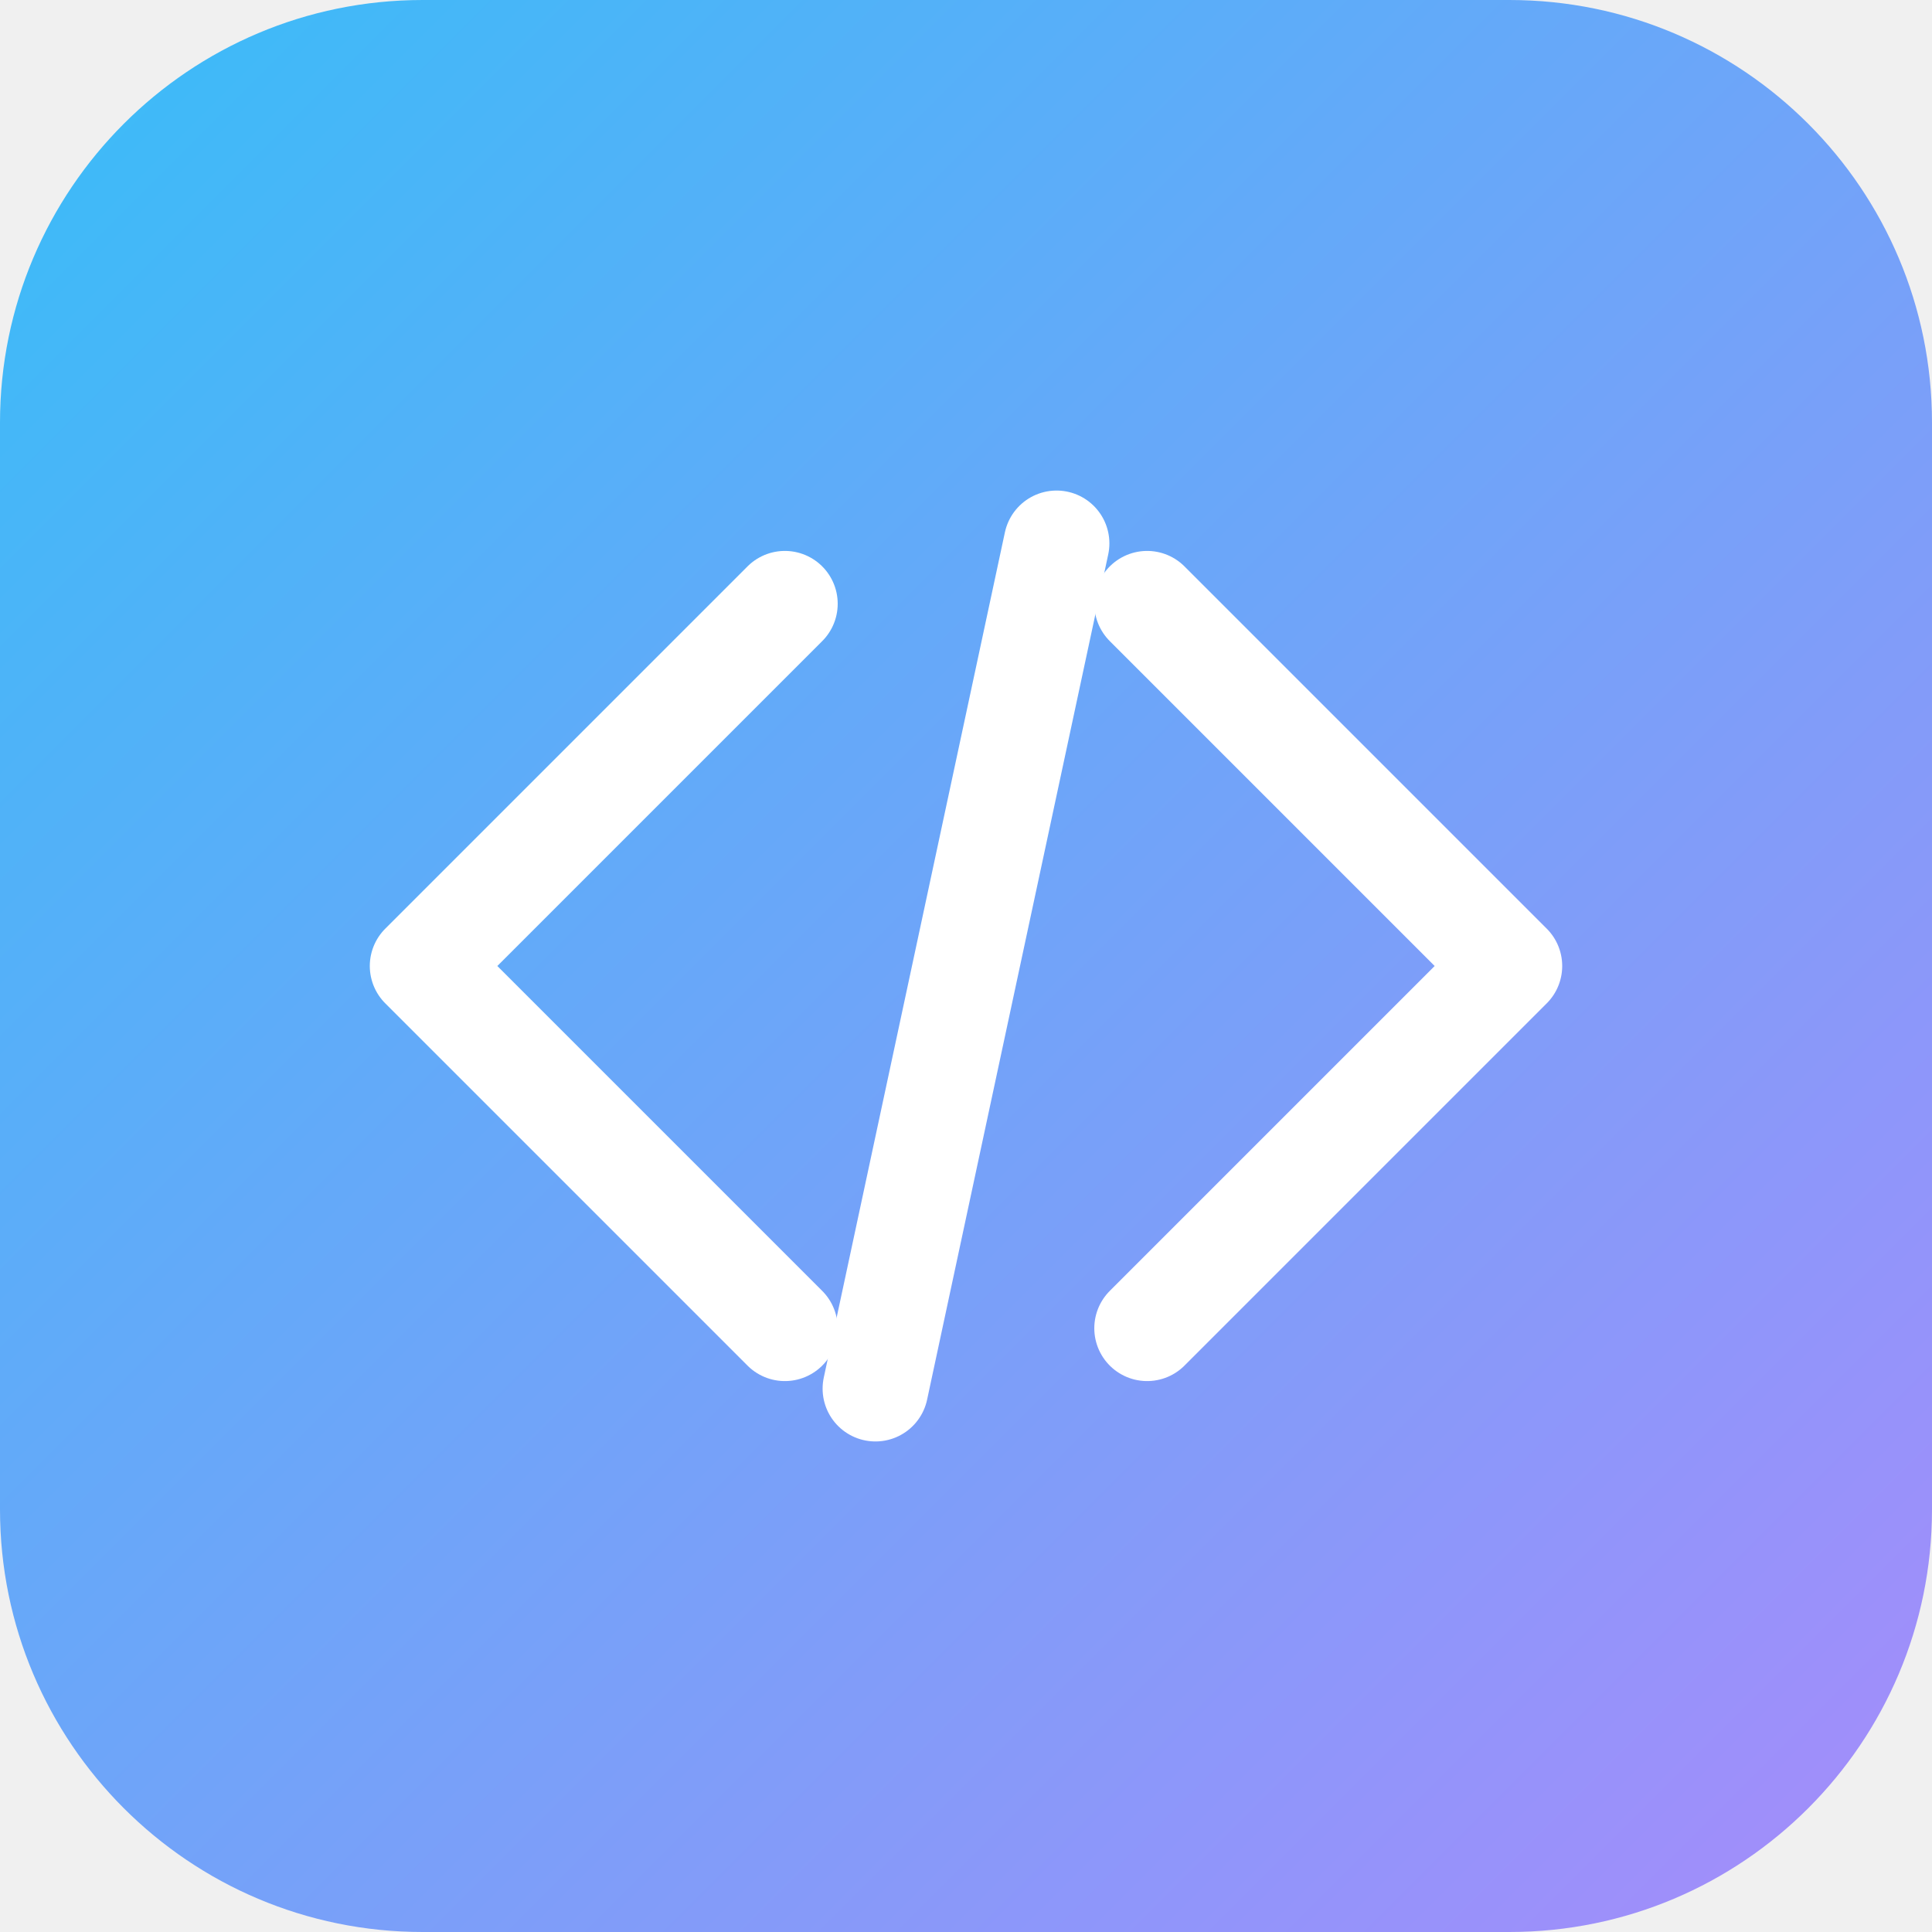
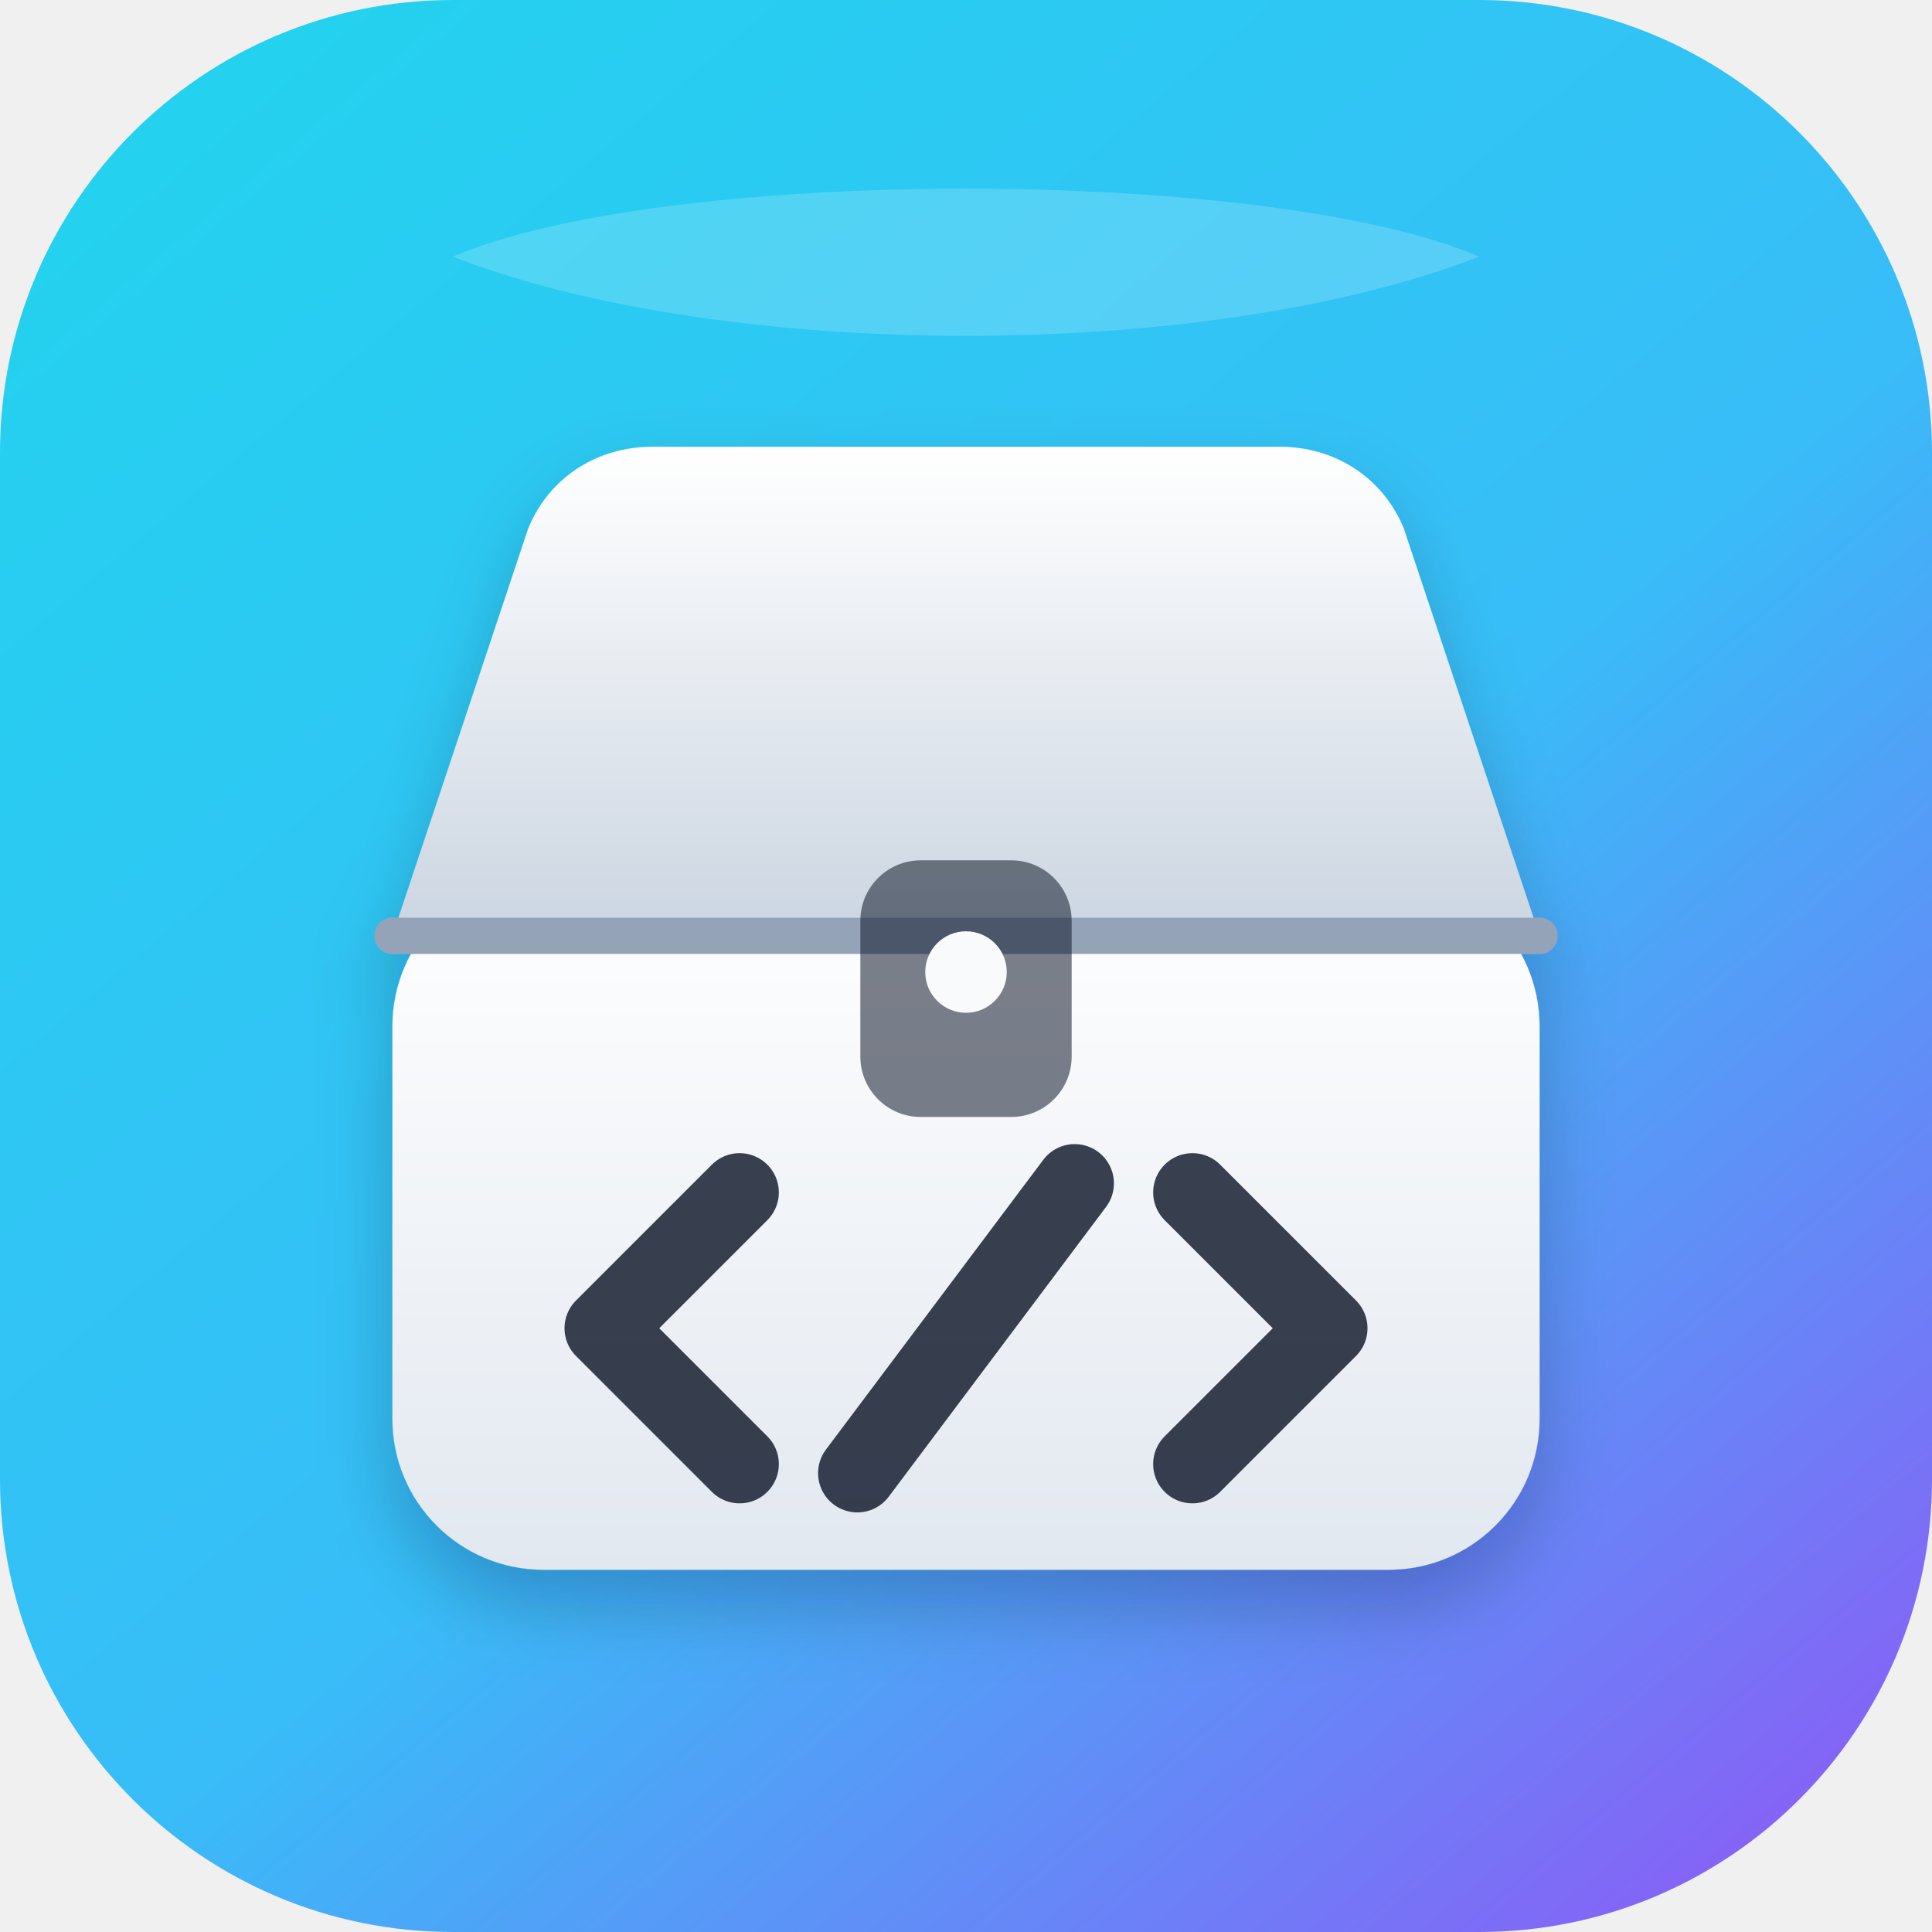
- <svg xmlns="http://www.w3.org/2000/svg" viewBox="0 0 64 64">
+ <svg xmlns="http://www.w3.org/2000/svg" viewBox="0 0 64 64" role="img" aria-label="CodeCasket">
  <defs>
-     <linearGradient id="g1" x1="0%" y1="0%" x2="100%" y2="100%">
-       <stop offset="0%" style="stop-color:#38bdf8" />
-       <stop offset="100%" style="stop-color:#a78bfa" />
+     <linearGradient id="bg" x1="8%" y1="0%" x2="92%" y2="100%">
+       <stop offset="0%" stop-color="#22d3ee" />
+       <stop offset="55%" stop-color="#38bdf8" />
+       <stop offset="100%" stop-color="#8b5cf6" />
    </linearGradient>
+     <linearGradient id="chest" x1="50%" y1="0%" x2="50%" y2="100%">
+       <stop offset="0%" stop-color="#ffffff" />
+       <stop offset="100%" stop-color="#e2e8f0" />
+     </linearGradient>
+     <linearGradient id="lid" x1="50%" y1="0%" x2="50%" y2="100%">
+       <stop offset="0%" stop-color="#ffffff" />
+       <stop offset="100%" stop-color="#cbd5e1" />
+     </linearGradient>
+     <filter id="soft" x="-20%" y="-20%" width="140%" height="140%">
+       <feDropShadow dx="0" dy="1.2" stdDeviation="1.2" flood-color="#0f172a" flood-opacity="0.22" />
+     </filter>
  </defs>
-   <rect width="64" height="64" rx="14" fill="url(#g1)" />
-   <path d="M26 20 L14 32 L26 44" fill="none" stroke="#fff" stroke-width="3.5" stroke-linecap="round" stroke-linejoin="round" />
-   <path d="M38 20 L50 32 L38 44" fill="none" stroke="#fff" stroke-width="3.5" stroke-linecap="round" stroke-linejoin="round" />
-   <line x1="35" y1="18" x2="29" y2="46" stroke="#fff" stroke-width="3.5" stroke-linecap="round" />
+   <rect width="64" height="64" rx="15" fill="url(#bg)" />
+   <path d="M15 8.5 C22 5.5 42 5.5 49 8.5 C40 12 24 12 15 8.5Z" fill="#fff" opacity="0.18" />
+   <g filter="url(#soft)">
+     <rect x="13" y="29" width="38" height="23" rx="5" fill="url(#chest)" />
+     <path d="M13 31 L17.5 17.5 C18.2 15.8 19.8 14.8 21.6 14.8 H42.4 C44.2 14.8 45.8 15.8 46.5 17.5 L51 31 Z" fill="url(#lid)" />
+     <line x1="13" y1="31" x2="51" y2="31" stroke="#94a3b8" stroke-width="1.2" stroke-linecap="round" />
+     <rect x="28.5" y="28.5" width="7" height="8.5" rx="2" fill="#0f172a" opacity="0.55" />
+     <circle cx="32" cy="32.2" r="1.35" fill="#f8fafc" />
+   </g>
+   <g fill="none" stroke="#0f172a" stroke-width="2.6" stroke-linecap="round" stroke-linejoin="round" opacity="0.82">
+     <path d="M24.5 39.5 L20 44 L24.5 48.5" />
+     <path d="M39.5 39.5 L44 44 L39.5 48.5" />
+     <line x1="35.6" y1="39.2" x2="28.4" y2="48.8" />
+   </g>
</svg>
